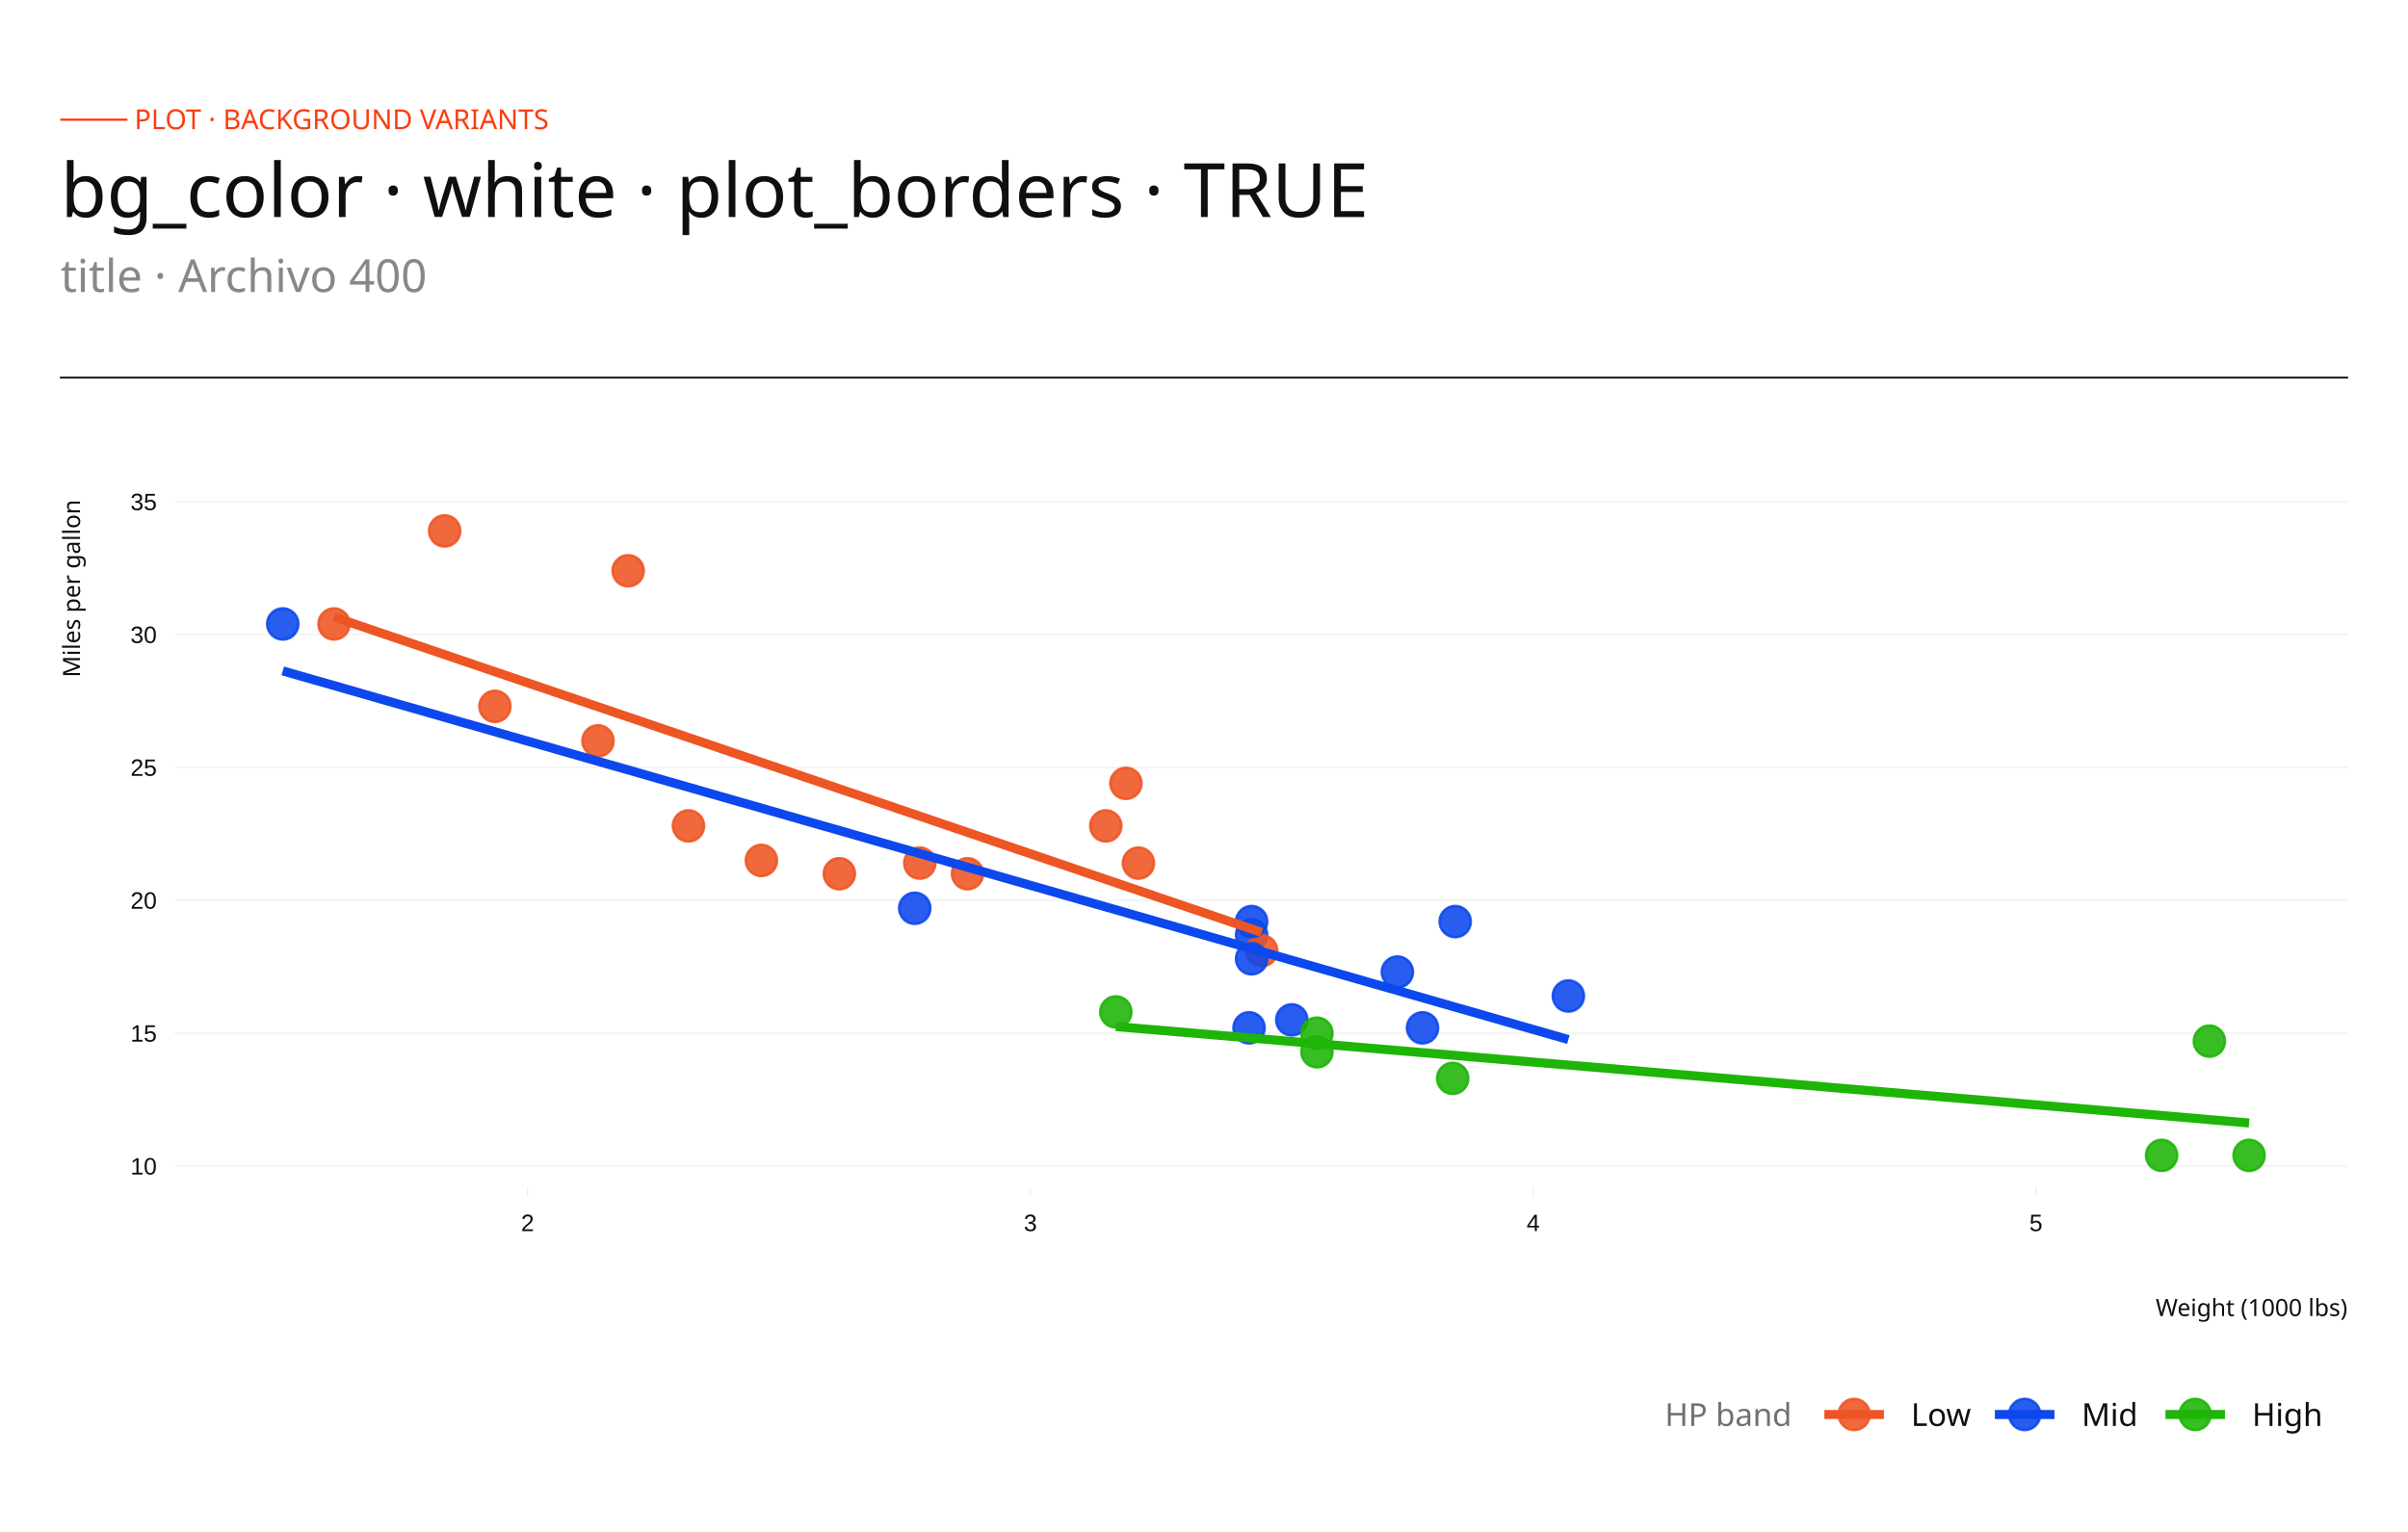
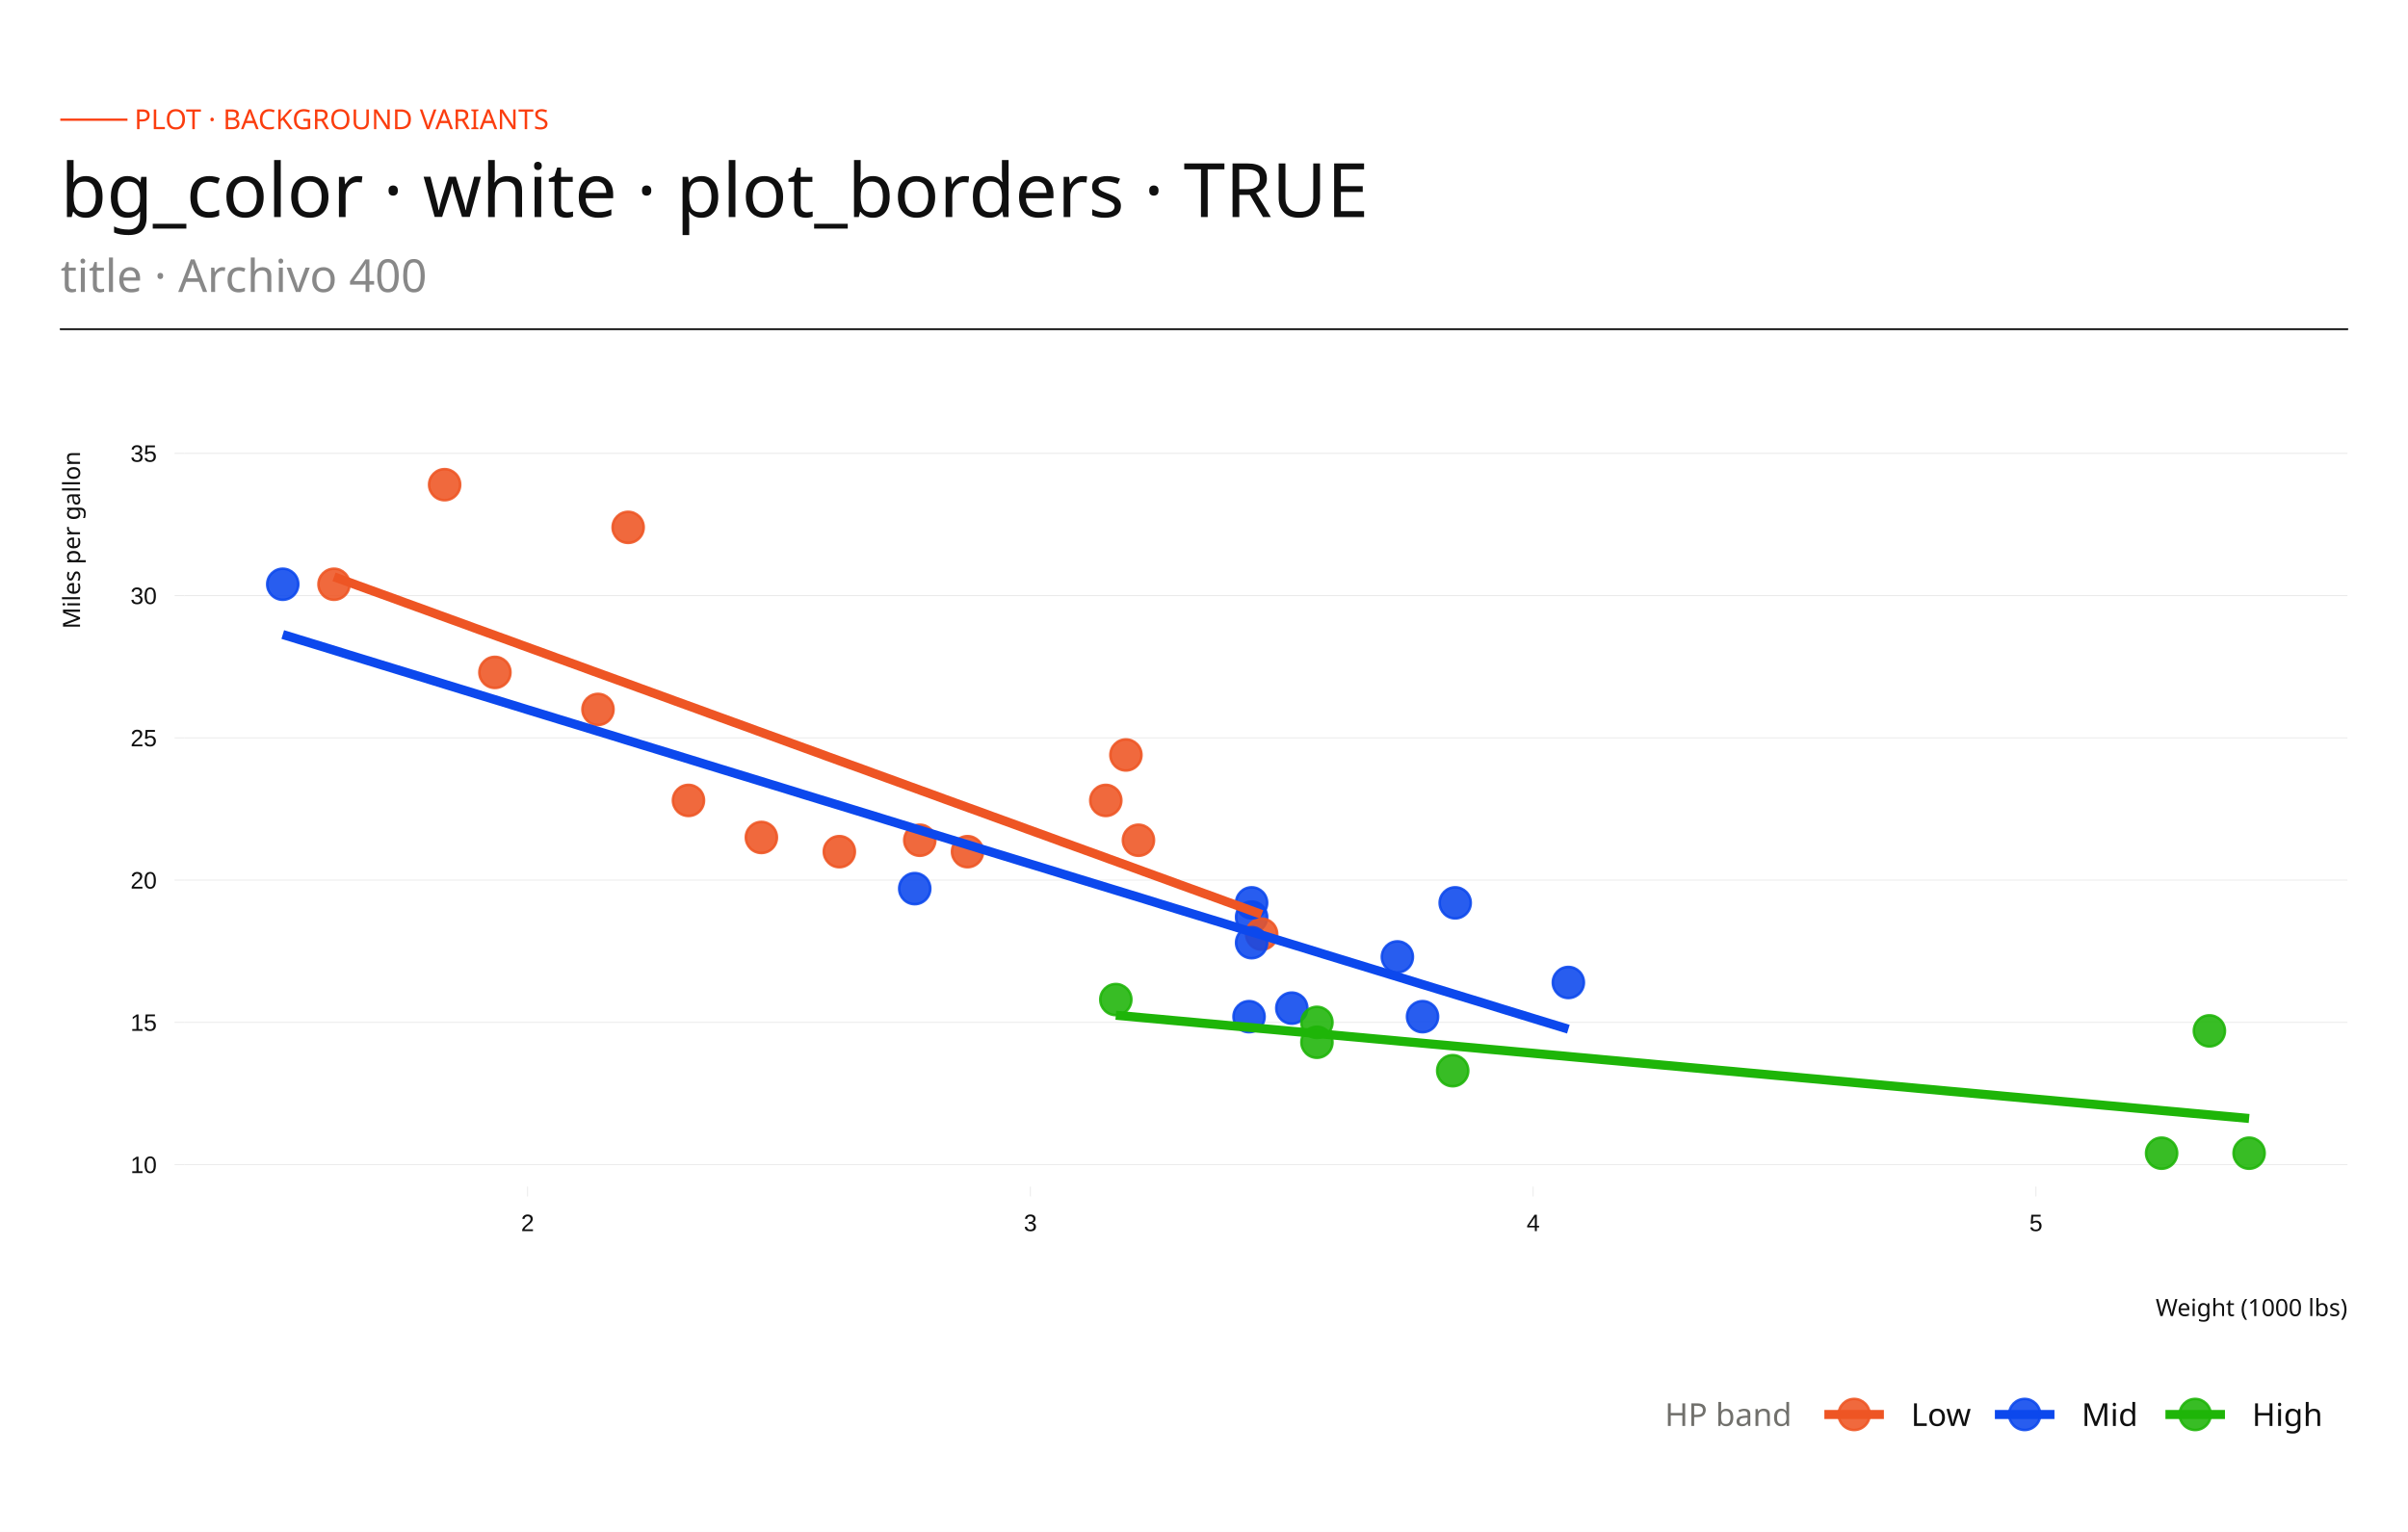
<svg xmlns="http://www.w3.org/2000/svg" width="396.00pt" height="252.00pt" viewBox="0 0 396.00 252.00">
  <g class="svglite">
    <defs>
      <style type="text/css">
    .svglite line, .svglite polyline, .svglite polygon, .svglite path, .svglite rect, .svglite circle {
      fill: none;
      stroke: #000000;
      stroke-linecap: round;
      stroke-linejoin: round;
      stroke-miterlimit: 10.00;
    }
    .svglite text {
      white-space: pre;
    }
    .svglite g.glyphgroup path {
      fill: inherit;
      stroke: none;
    }
  </style>
    </defs>
    <rect width="100%" height="100%" style="stroke: none; fill: none;" />
    <defs>
      <clipPath id="cpMC4wMHwzOTYuMDB8MC4wMHwyNTIuMDA=">
        <rect x="0.00" y="0.00" width="396.00" height="252.00" />
      </clipPath>
    </defs>
    <g clip-path="url(#cpMC4wMHwzOTYuMDB8MC4wMHwyNTIuMDA=)">
      <rect x="0.00" y="0.00" width="396.00" height="252.00" style="stroke-width: 0.63; stroke: none; fill: #FFFFFF;" />
    </g>
    <defs>
-       <clipPath id="cpMzAuMzN8Mzg2LjA0fDgyLjIwfDE5NS4yMA==">
-         <rect x="30.33" y="82.20" width="355.71" height="113.00" />
+       <clipPath id="cpMzAuMzN8Mzg2LjA0fDc0LjIzfDE5NS4yMA==">
+         <rect x="30.33" y="74.23" width="355.71" height="120.97" />
      </clipPath>
    </defs>
-     <g clip-path="url(#cpMzAuMzN8Mzg2LjA0fDgyLjIwfDE5NS4yMA==)">
-       <rect x="30.33" y="82.20" width="355.71" height="113.00" style="stroke-width: 0.63; stroke: none; fill: #FFFFFF;" />
-       <polyline points="30.33,191.81 386.04,191.81 " style="stroke-width: 0.15; stroke: #E9E9E9; stroke-linecap: butt;" />
-       <polyline points="30.33,169.96 386.04,169.96 " style="stroke-width: 0.15; stroke: #E9E9E9; stroke-linecap: butt;" />
-       <polyline points="30.33,148.10 386.04,148.10 " style="stroke-width: 0.15; stroke: #E9E9E9; stroke-linecap: butt;" />
-       <polyline points="30.33,126.24 386.04,126.24 " style="stroke-width: 0.15; stroke: #E9E9E9; stroke-linecap: butt;" />
-       <polyline points="30.33,104.38 386.04,104.38 " style="stroke-width: 0.15; stroke: #E9E9E9; stroke-linecap: butt;" />
-       <polyline points="30.33,82.53 386.04,82.53 " style="stroke-width: 0.15; stroke: #E9E9E9; stroke-linecap: butt;" />
-       <circle cx="138.03" cy="143.73" r="2.56" style="stroke-width: 0.42; stroke: #EE5524; stroke-opacity: 0.88; fill: #EE5524; fill-opacity: 0.88;" />
-       <circle cx="159.11" cy="143.73" r="2.56" style="stroke-width: 0.42; stroke: #EE5524; stroke-opacity: 0.88; fill: #EE5524; fill-opacity: 0.88;" />
-       <circle cx="113.22" cy="135.86" r="2.56" style="stroke-width: 0.42; stroke: #EE5524; stroke-opacity: 0.88; fill: #EE5524; fill-opacity: 0.88;" />
-       <circle cx="187.22" cy="141.98" r="2.56" style="stroke-width: 0.42; stroke: #EE5524; stroke-opacity: 0.88; fill: #EE5524; fill-opacity: 0.88;" />
-       <circle cx="205.83" cy="153.78" r="2.56" style="stroke-width: 0.42; stroke: #0C48ED; stroke-opacity: 0.88; fill: #0C48ED; fill-opacity: 0.88;" />
-       <circle cx="207.48" cy="156.40" r="2.56" style="stroke-width: 0.42; stroke: #EE5524; stroke-opacity: 0.88; fill: #EE5524; fill-opacity: 0.88;" />
-       <circle cx="216.57" cy="173.02" r="2.56" style="stroke-width: 0.42; stroke: #1EB508; stroke-opacity: 0.88; fill: #1EB508; fill-opacity: 0.88;" />
-       <circle cx="185.16" cy="128.86" r="2.56" style="stroke-width: 0.42; stroke: #EE5524; stroke-opacity: 0.88; fill: #EE5524; fill-opacity: 0.88;" />
-       <circle cx="181.85" cy="135.86" r="2.56" style="stroke-width: 0.42; stroke: #EE5524; stroke-opacity: 0.88; fill: #EE5524; fill-opacity: 0.88;" />
-       <circle cx="205.83" cy="151.60" r="2.56" style="stroke-width: 0.42; stroke: #0C48ED; stroke-opacity: 0.88; fill: #0C48ED; fill-opacity: 0.88;" />
-       <circle cx="205.83" cy="157.72" r="2.56" style="stroke-width: 0.42; stroke: #0C48ED; stroke-opacity: 0.88; fill: #0C48ED; fill-opacity: 0.88;" />
-       <circle cx="257.92" cy="163.84" r="2.56" style="stroke-width: 0.42; stroke: #0C48ED; stroke-opacity: 0.88; fill: #0C48ED; fill-opacity: 0.88;" />
-       <circle cx="229.80" cy="159.90" r="2.56" style="stroke-width: 0.42; stroke: #0C48ED; stroke-opacity: 0.88; fill: #0C48ED; fill-opacity: 0.88;" />
-       <circle cx="233.94" cy="169.08" r="2.56" style="stroke-width: 0.42; stroke: #0C48ED; stroke-opacity: 0.88; fill: #0C48ED; fill-opacity: 0.88;" />
-       <circle cx="355.48" cy="190.06" r="2.56" style="stroke-width: 0.42; stroke: #1EB508; stroke-opacity: 0.88; fill: #1EB508; fill-opacity: 0.88;" />
-       <circle cx="369.87" cy="190.06" r="2.56" style="stroke-width: 0.42; stroke: #1EB508; stroke-opacity: 0.88; fill: #1EB508; fill-opacity: 0.88;" />
-       <circle cx="363.34" cy="171.27" r="2.56" style="stroke-width: 0.42; stroke: #1EB508; stroke-opacity: 0.88; fill: #1EB508; fill-opacity: 0.88;" />
-       <circle cx="103.30" cy="93.89" r="2.56" style="stroke-width: 0.42; stroke: #EE5524; stroke-opacity: 0.88; fill: #EE5524; fill-opacity: 0.88;" />
-       <circle cx="54.93" cy="102.64" r="2.56" style="stroke-width: 0.42; stroke: #EE5524; stroke-opacity: 0.88; fill: #EE5524; fill-opacity: 0.88;" />
-       <circle cx="73.12" cy="87.34" r="2.56" style="stroke-width: 0.42; stroke: #EE5524; stroke-opacity: 0.88; fill: #EE5524; fill-opacity: 0.88;" />
-       <circle cx="125.21" cy="141.54" r="2.56" style="stroke-width: 0.42; stroke: #EE5524; stroke-opacity: 0.88; fill: #EE5524; fill-opacity: 0.88;" />
-       <circle cx="212.44" cy="167.77" r="2.56" style="stroke-width: 0.42; stroke: #0C48ED; stroke-opacity: 0.88; fill: #0C48ED; fill-opacity: 0.88;" />
-       <circle cx="205.41" cy="169.08" r="2.56" style="stroke-width: 0.42; stroke: #0C48ED; stroke-opacity: 0.88; fill: #0C48ED; fill-opacity: 0.88;" />
-       <circle cx="238.90" cy="177.39" r="2.56" style="stroke-width: 0.42; stroke: #1EB508; stroke-opacity: 0.88; fill: #1EB508; fill-opacity: 0.88;" />
-       <circle cx="239.31" cy="151.60" r="2.56" style="stroke-width: 0.42; stroke: #0C48ED; stroke-opacity: 0.88; fill: #0C48ED; fill-opacity: 0.88;" />
-       <circle cx="81.39" cy="116.19" r="2.56" style="stroke-width: 0.42; stroke: #EE5524; stroke-opacity: 0.88; fill: #EE5524; fill-opacity: 0.88;" />
-       <circle cx="98.34" cy="121.87" r="2.56" style="stroke-width: 0.42; stroke: #EE5524; stroke-opacity: 0.88; fill: #EE5524; fill-opacity: 0.88;" />
-       <circle cx="46.50" cy="102.64" r="2.56" style="stroke-width: 0.42; stroke: #0C48ED; stroke-opacity: 0.88; fill: #0C48ED; fill-opacity: 0.88;" />
-       <circle cx="183.50" cy="166.46" r="2.56" style="stroke-width: 0.42; stroke: #1EB508; stroke-opacity: 0.88; fill: #1EB508; fill-opacity: 0.88;" />
-       <circle cx="150.43" cy="149.41" r="2.56" style="stroke-width: 0.42; stroke: #0C48ED; stroke-opacity: 0.88; fill: #0C48ED; fill-opacity: 0.88;" />
-       <circle cx="216.57" cy="169.96" r="2.56" style="stroke-width: 0.42; stroke: #1EB508; stroke-opacity: 0.88; fill: #1EB508; fill-opacity: 0.88;" />
-       <circle cx="151.26" cy="141.98" r="2.56" style="stroke-width: 0.42; stroke: #EE5524; stroke-opacity: 0.88; fill: #EE5524; fill-opacity: 0.88;" />
-       <polyline points="54.93,101.50 56.86,102.16 58.79,102.81 60.72,103.47 62.65,104.13 64.59,104.78 66.52,105.44 68.45,106.10 70.38,106.75 72.31,107.41 74.24,108.07 76.17,108.72 78.10,109.38 80.03,110.04 81.96,110.69 83.90,111.35 85.83,112.01 87.76,112.66 89.69,113.32 91.62,113.98 93.55,114.63 95.48,115.29 97.41,115.95 99.34,116.60 101.27,117.26 103.21,117.92 105.14,118.57 107.07,119.23 109.00,119.89 110.93,120.54 112.86,121.20 114.79,121.86 116.72,122.51 118.65,123.17 120.58,123.83 122.52,124.48 124.45,125.14 126.38,125.80 128.31,126.45 130.24,127.11 132.17,127.77 134.10,128.42 136.03,129.08 137.96,129.74 139.89,130.39 141.83,131.05 143.76,131.71 145.69,132.36 147.62,133.02 149.55,133.68 151.48,134.33 153.41,134.99 155.34,135.65 157.27,136.30 159.20,136.96 161.14,137.62 163.07,138.27 165.00,138.93 166.93,139.59 168.86,140.24 170.79,140.90 172.72,141.56 174.65,142.21 176.58,142.87 178.51,143.53 180.45,144.18 182.38,144.84 184.31,145.50 186.24,146.15 188.17,146.81 190.10,147.47 192.03,148.12 193.96,148.78 195.89,149.44 197.82,150.09 199.76,150.75 201.69,151.41 203.62,152.06 205.55,152.72 207.48,153.38 " style="stroke-width: 1.49; stroke: #EE5524; stroke-linecap: butt;" />
-       <polyline points="46.50,110.36 49.17,111.13 51.85,111.90 54.53,112.66 57.20,113.43 59.88,114.20 62.55,114.97 65.23,115.74 67.91,116.50 70.58,117.27 73.26,118.04 75.93,118.81 78.61,119.57 81.29,120.34 83.96,121.11 86.64,121.88 89.32,122.64 91.99,123.41 94.67,124.18 97.34,124.95 100.02,125.72 102.70,126.48 105.37,127.25 108.05,128.02 110.73,128.79 113.40,129.55 116.08,130.32 118.75,131.09 121.43,131.86 124.11,132.62 126.78,133.39 129.46,134.16 132.13,134.93 134.81,135.70 137.49,136.46 140.16,137.23 142.84,138.00 145.52,138.77 148.19,139.53 150.87,140.30 153.54,141.07 156.22,141.84 158.90,142.60 161.57,143.37 164.25,144.14 166.93,144.91 169.60,145.68 172.28,146.44 174.95,147.21 177.63,147.98 180.31,148.75 182.98,149.51 185.66,150.28 188.34,151.05 191.01,151.82 193.69,152.58 196.36,153.35 199.04,154.12 201.72,154.89 204.39,155.66 207.07,156.42 209.74,157.19 212.42,157.96 215.10,158.73 217.77,159.49 220.45,160.26 223.13,161.03 225.80,161.80 228.48,162.56 231.15,163.33 233.83,164.10 236.51,164.87 239.18,165.64 241.86,166.40 244.54,167.17 247.21,167.94 249.89,168.71 252.56,169.47 255.24,170.24 257.92,171.01 " style="stroke-width: 1.49; stroke: #0C48ED; stroke-linecap: butt;" />
-       <polyline points="183.50,168.87 185.86,169.07 188.22,169.27 190.58,169.47 192.94,169.67 195.30,169.87 197.66,170.07 200.02,170.27 202.37,170.47 204.73,170.67 207.09,170.87 209.45,171.07 211.81,171.28 214.17,171.48 216.53,171.68 218.89,171.88 221.25,172.08 223.61,172.28 225.97,172.48 228.32,172.68 230.68,172.88 233.04,173.08 235.40,173.28 237.76,173.48 240.12,173.68 242.48,173.89 244.84,174.09 247.20,174.29 249.56,174.49 251.91,174.69 254.27,174.89 256.63,175.09 258.99,175.29 261.35,175.49 263.71,175.69 266.07,175.89 268.43,176.09 270.79,176.30 273.15,176.50 275.51,176.70 277.86,176.90 280.22,177.10 282.58,177.30 284.94,177.50 287.30,177.70 289.66,177.90 292.02,178.10 294.38,178.30 296.74,178.50 299.10,178.70 301.46,178.91 303.81,179.11 306.17,179.31 308.53,179.51 310.89,179.71 313.25,179.91 315.61,180.11 317.97,180.31 320.33,180.51 322.69,180.71 325.05,180.91 327.41,181.11 329.76,181.31 332.12,181.52 334.48,181.72 336.84,181.92 339.20,182.12 341.56,182.32 343.92,182.52 346.28,182.72 348.64,182.92 351.00,183.12 353.36,183.32 355.71,183.52 358.07,183.72 360.43,183.92 362.79,184.13 365.15,184.33 367.51,184.53 369.87,184.73 " style="stroke-width: 1.49; stroke: #1EB508; stroke-linecap: butt;" />
+     <g clip-path="url(#cpMzAuMzN8Mzg2LjA0fDc0LjIzfDE5NS4yMA==)">
+       <rect x="30.33" y="74.23" width="355.71" height="120.97" style="stroke-width: 0.63; stroke: none; fill: #FFFFFF;" />
+       <polyline points="30.33,191.57 386.04,191.57 " style="stroke-width: 0.15; stroke: #E9E9E9; stroke-linecap: butt;" />
+       <polyline points="30.33,168.18 386.04,168.18 " style="stroke-width: 0.15; stroke: #E9E9E9; stroke-linecap: butt;" />
+       <polyline points="30.33,144.78 386.04,144.78 " style="stroke-width: 0.15; stroke: #E9E9E9; stroke-linecap: butt;" />
+       <polyline points="30.33,121.38 386.04,121.38 " style="stroke-width: 0.15; stroke: #E9E9E9; stroke-linecap: butt;" />
+       <polyline points="30.33,97.98 386.04,97.98 " style="stroke-width: 0.15; stroke: #E9E9E9; stroke-linecap: butt;" />
+       <polyline points="30.33,74.58 386.04,74.58 " style="stroke-width: 0.15; stroke: #E9E9E9; stroke-linecap: butt;" />
+       <circle cx="138.03" cy="140.10" r="2.56" style="stroke-width: 0.42; stroke: #EE5524; stroke-opacity: 0.88; fill: #EE5524; fill-opacity: 0.88;" />
+       <circle cx="159.11" cy="140.10" r="2.56" style="stroke-width: 0.42; stroke: #EE5524; stroke-opacity: 0.88; fill: #EE5524; fill-opacity: 0.88;" />
+       <circle cx="113.22" cy="131.67" r="2.56" style="stroke-width: 0.42; stroke: #EE5524; stroke-opacity: 0.88; fill: #EE5524; fill-opacity: 0.88;" />
+       <circle cx="187.22" cy="138.22" r="2.56" style="stroke-width: 0.42; stroke: #EE5524; stroke-opacity: 0.88; fill: #EE5524; fill-opacity: 0.88;" />
+       <circle cx="205.83" cy="150.86" r="2.56" style="stroke-width: 0.42; stroke: #0C48ED; stroke-opacity: 0.88; fill: #0C48ED; fill-opacity: 0.88;" />
+       <circle cx="207.48" cy="153.67" r="2.56" style="stroke-width: 0.42; stroke: #EE5524; stroke-opacity: 0.88; fill: #EE5524; fill-opacity: 0.88;" />
+       <circle cx="216.57" cy="171.45" r="2.56" style="stroke-width: 0.42; stroke: #1EB508; stroke-opacity: 0.88; fill: #1EB508; fill-opacity: 0.88;" />
+       <circle cx="185.16" cy="124.19" r="2.56" style="stroke-width: 0.42; stroke: #EE5524; stroke-opacity: 0.88; fill: #EE5524; fill-opacity: 0.88;" />
+       <circle cx="181.85" cy="131.67" r="2.56" style="stroke-width: 0.42; stroke: #EE5524; stroke-opacity: 0.88; fill: #EE5524; fill-opacity: 0.88;" />
+       <circle cx="205.83" cy="148.52" r="2.56" style="stroke-width: 0.42; stroke: #0C48ED; stroke-opacity: 0.88; fill: #0C48ED; fill-opacity: 0.88;" />
+       <circle cx="205.83" cy="155.07" r="2.56" style="stroke-width: 0.42; stroke: #0C48ED; stroke-opacity: 0.88; fill: #0C48ED; fill-opacity: 0.88;" />
+       <circle cx="257.92" cy="161.62" r="2.56" style="stroke-width: 0.42; stroke: #0C48ED; stroke-opacity: 0.88; fill: #0C48ED; fill-opacity: 0.88;" />
+       <circle cx="229.80" cy="157.41" r="2.56" style="stroke-width: 0.42; stroke: #0C48ED; stroke-opacity: 0.88; fill: #0C48ED; fill-opacity: 0.88;" />
+       <circle cx="233.94" cy="167.24" r="2.56" style="stroke-width: 0.42; stroke: #0C48ED; stroke-opacity: 0.88; fill: #0C48ED; fill-opacity: 0.88;" />
+       <circle cx="355.48" cy="189.70" r="2.56" style="stroke-width: 0.42; stroke: #1EB508; stroke-opacity: 0.88; fill: #1EB508; fill-opacity: 0.88;" />
+       <circle cx="369.87" cy="189.70" r="2.56" style="stroke-width: 0.42; stroke: #1EB508; stroke-opacity: 0.88; fill: #1EB508; fill-opacity: 0.88;" />
+       <circle cx="363.34" cy="169.58" r="2.56" style="stroke-width: 0.42; stroke: #1EB508; stroke-opacity: 0.88; fill: #1EB508; fill-opacity: 0.88;" />
+       <circle cx="103.30" cy="86.75" r="2.56" style="stroke-width: 0.42; stroke: #EE5524; stroke-opacity: 0.88; fill: #EE5524; fill-opacity: 0.88;" />
+       <circle cx="54.93" cy="96.11" r="2.56" style="stroke-width: 0.42; stroke: #EE5524; stroke-opacity: 0.88; fill: #EE5524; fill-opacity: 0.88;" />
+       <circle cx="73.12" cy="79.73" r="2.56" style="stroke-width: 0.42; stroke: #EE5524; stroke-opacity: 0.88; fill: #EE5524; fill-opacity: 0.88;" />
+       <circle cx="125.21" cy="137.76" r="2.56" style="stroke-width: 0.42; stroke: #EE5524; stroke-opacity: 0.88; fill: #EE5524; fill-opacity: 0.88;" />
+       <circle cx="212.44" cy="165.84" r="2.56" style="stroke-width: 0.42; stroke: #0C48ED; stroke-opacity: 0.88; fill: #0C48ED; fill-opacity: 0.88;" />
+       <circle cx="205.41" cy="167.24" r="2.56" style="stroke-width: 0.42; stroke: #0C48ED; stroke-opacity: 0.88; fill: #0C48ED; fill-opacity: 0.88;" />
+       <circle cx="238.90" cy="176.13" r="2.56" style="stroke-width: 0.42; stroke: #1EB508; stroke-opacity: 0.88; fill: #1EB508; fill-opacity: 0.88;" />
+       <circle cx="239.31" cy="148.52" r="2.56" style="stroke-width: 0.42; stroke: #0C48ED; stroke-opacity: 0.88; fill: #0C48ED; fill-opacity: 0.88;" />
+       <circle cx="81.39" cy="110.61" r="2.56" style="stroke-width: 0.42; stroke: #EE5524; stroke-opacity: 0.88; fill: #EE5524; fill-opacity: 0.88;" />
+       <circle cx="98.34" cy="116.70" r="2.56" style="stroke-width: 0.42; stroke: #EE5524; stroke-opacity: 0.88; fill: #EE5524; fill-opacity: 0.88;" />
+       <circle cx="46.50" cy="96.11" r="2.56" style="stroke-width: 0.42; stroke: #0C48ED; stroke-opacity: 0.88; fill: #0C48ED; fill-opacity: 0.88;" />
+       <circle cx="183.50" cy="164.43" r="2.56" style="stroke-width: 0.42; stroke: #1EB508; stroke-opacity: 0.88; fill: #1EB508; fill-opacity: 0.88;" />
+       <circle cx="150.43" cy="146.18" r="2.56" style="stroke-width: 0.42; stroke: #0C48ED; stroke-opacity: 0.88; fill: #0C48ED; fill-opacity: 0.88;" />
+       <circle cx="216.57" cy="168.18" r="2.56" style="stroke-width: 0.42; stroke: #1EB508; stroke-opacity: 0.88; fill: #1EB508; fill-opacity: 0.88;" />
+       <circle cx="151.26" cy="138.22" r="2.56" style="stroke-width: 0.42; stroke: #EE5524; stroke-opacity: 0.88; fill: #EE5524; fill-opacity: 0.88;" />
+       <polyline points="54.93,94.89 56.86,95.59 58.79,96.30 60.72,97.00 62.65,97.70 64.59,98.40 66.52,99.11 68.45,99.81 70.38,100.51 72.31,101.22 74.24,101.92 76.17,102.62 78.10,103.33 80.03,104.03 81.96,104.73 83.90,105.43 85.83,106.14 87.76,106.84 89.69,107.54 91.62,108.25 93.55,108.95 95.48,109.65 97.41,110.36 99.34,111.06 101.27,111.76 103.21,112.46 105.14,113.17 107.07,113.87 109.00,114.57 110.93,115.28 112.86,115.98 114.79,116.68 116.72,117.39 118.65,118.09 120.58,118.79 122.52,119.49 124.45,120.20 126.38,120.90 128.31,121.60 130.24,122.31 132.17,123.01 134.10,123.71 136.03,124.42 137.96,125.12 139.89,125.82 141.83,126.52 143.76,127.23 145.69,127.93 147.62,128.63 149.55,129.34 151.48,130.04 153.41,130.74 155.34,131.45 157.27,132.15 159.20,132.85 161.14,133.55 163.07,134.26 165.00,134.96 166.93,135.66 168.86,136.37 170.79,137.07 172.72,137.77 174.65,138.48 176.58,139.18 178.51,139.88 180.45,140.58 182.38,141.29 184.31,141.99 186.24,142.69 188.17,143.40 190.10,144.10 192.03,144.80 193.96,145.51 195.89,146.21 197.82,146.91 199.76,147.61 201.69,148.32 203.62,149.02 205.55,149.72 207.48,150.43 " style="stroke-width: 1.49; stroke: #EE5524; stroke-linecap: butt;" />
+       <polyline points="46.50,104.38 49.17,105.20 51.85,106.02 54.53,106.84 57.20,107.67 59.88,108.49 62.55,109.31 65.23,110.13 67.91,110.95 70.58,111.77 73.26,112.60 75.93,113.42 78.61,114.24 81.29,115.06 83.96,115.88 86.64,116.71 89.32,117.53 91.99,118.35 94.67,119.17 97.34,119.99 100.02,120.81 102.70,121.64 105.37,122.46 108.05,123.28 110.73,124.10 113.40,124.92 116.08,125.75 118.75,126.57 121.43,127.39 124.11,128.21 126.78,129.03 129.46,129.85 132.13,130.68 134.81,131.50 137.49,132.32 140.16,133.14 142.84,133.96 145.52,134.79 148.19,135.61 150.87,136.43 153.54,137.25 156.22,138.07 158.90,138.89 161.57,139.72 164.25,140.54 166.93,141.36 169.60,142.18 172.28,143.00 174.95,143.83 177.63,144.65 180.31,145.47 182.98,146.29 185.66,147.11 188.34,147.93 191.01,148.76 193.69,149.58 196.36,150.40 199.04,151.22 201.72,152.04 204.39,152.87 207.07,153.69 209.74,154.51 212.42,155.33 215.10,156.15 217.77,156.98 220.45,157.80 223.13,158.62 225.80,159.44 228.48,160.26 231.15,161.08 233.83,161.91 236.51,162.73 239.18,163.55 241.86,164.37 244.54,165.19 247.21,166.02 249.89,166.84 252.56,167.66 255.24,168.48 257.92,169.30 " style="stroke-width: 1.49; stroke: #0C48ED; stroke-linecap: butt;" />
+       <polyline points="183.50,167.01 185.86,167.22 188.22,167.44 190.58,167.65 192.94,167.87 195.30,168.08 197.66,168.30 200.02,168.51 202.37,168.73 204.73,168.94 207.09,169.16 209.45,169.37 211.81,169.59 214.17,169.80 216.53,170.02 218.89,170.23 221.25,170.45 223.61,170.66 225.97,170.88 228.32,171.09 230.68,171.31 233.04,171.52 235.40,171.74 237.76,171.95 240.12,172.17 242.48,172.38 244.84,172.60 247.20,172.81 249.56,173.03 251.91,173.24 254.27,173.46 256.63,173.67 258.99,173.89 261.35,174.10 263.71,174.32 266.07,174.53 268.43,174.75 270.79,174.96 273.15,175.18 275.51,175.39 277.86,175.61 280.22,175.82 282.58,176.04 284.94,176.25 287.30,176.47 289.66,176.68 292.02,176.90 294.38,177.11 296.74,177.33 299.10,177.54 301.46,177.76 303.81,177.97 306.17,178.19 308.53,178.40 310.89,178.62 313.25,178.83 315.61,179.05 317.97,179.26 320.33,179.48 322.69,179.69 325.05,179.91 327.41,180.12 329.76,180.34 332.12,180.55 334.48,180.77 336.84,180.98 339.20,181.20 341.56,181.41 343.92,181.62 346.28,181.84 348.64,182.05 351.00,182.27 353.36,182.48 355.71,182.70 358.07,182.91 360.43,183.13 362.79,183.34 365.15,183.56 367.51,183.77 369.87,183.99 " style="stroke-width: 1.49; stroke: #1EB508; stroke-linecap: butt;" />
    </g>
    <g clip-path="url(#cpMC4wMHwzOTYuMDB8MC4wMHwyNTIuMDA=)">
-       <text x="25.79" y="193.21" text-anchor="end" style="font-size: 3.90px;fill: #0F0F0F; font-family: &quot;Arial&quot;;" textLength="4.31px" lengthAdjust="spacingAndGlyphs">10</text>
-       <text x="25.79" y="171.35" text-anchor="end" style="font-size: 3.90px;fill: #0F0F0F; font-family: &quot;Arial&quot;;" textLength="4.31px" lengthAdjust="spacingAndGlyphs">15</text>
-       <text x="25.79" y="149.49" text-anchor="end" style="font-size: 3.90px;fill: #0F0F0F; font-family: &quot;Arial&quot;;" textLength="4.31px" lengthAdjust="spacingAndGlyphs">20</text>
-       <text x="25.79" y="127.63" text-anchor="end" style="font-size: 3.90px;fill: #0F0F0F; font-family: &quot;Arial&quot;;" textLength="4.31px" lengthAdjust="spacingAndGlyphs">25</text>
-       <text x="25.79" y="105.78" text-anchor="end" style="font-size: 3.90px;fill: #0F0F0F; font-family: &quot;Arial&quot;;" textLength="4.31px" lengthAdjust="spacingAndGlyphs">30</text>
-       <text x="25.79" y="83.92" text-anchor="end" style="font-size: 3.90px;fill: #0F0F0F; font-family: &quot;Arial&quot;;" textLength="4.31px" lengthAdjust="spacingAndGlyphs">35</text>
-       <polyline points="28.71,191.81 30.33,191.81 " style="stroke-width: 0.15; stroke: #E9E9E9; stroke-linecap: butt;" />
-       <polyline points="28.71,169.96 30.33,169.96 " style="stroke-width: 0.15; stroke: #E9E9E9; stroke-linecap: butt;" />
-       <polyline points="28.71,148.10 30.33,148.10 " style="stroke-width: 0.15; stroke: #E9E9E9; stroke-linecap: butt;" />
-       <polyline points="28.71,126.24 30.33,126.24 " style="stroke-width: 0.15; stroke: #E9E9E9; stroke-linecap: butt;" />
-       <polyline points="28.71,104.38 30.33,104.38 " style="stroke-width: 0.15; stroke: #E9E9E9; stroke-linecap: butt;" />
-       <polyline points="28.71,82.53 30.33,82.53 " style="stroke-width: 0.15; stroke: #E9E9E9; stroke-linecap: butt;" />
+       <text x="25.79" y="192.97" text-anchor="end" style="font-size: 3.90px;fill: #0F0F0F; font-family: &quot;Arial&quot;;" textLength="4.31px" lengthAdjust="spacingAndGlyphs">10</text>
+       <text x="25.79" y="169.57" text-anchor="end" style="font-size: 3.90px;fill: #0F0F0F; font-family: &quot;Arial&quot;;" textLength="4.31px" lengthAdjust="spacingAndGlyphs">15</text>
+       <text x="25.79" y="146.17" text-anchor="end" style="font-size: 3.90px;fill: #0F0F0F; font-family: &quot;Arial&quot;;" textLength="4.31px" lengthAdjust="spacingAndGlyphs">20</text>
+       <text x="25.79" y="122.77" text-anchor="end" style="font-size: 3.90px;fill: #0F0F0F; font-family: &quot;Arial&quot;;" textLength="4.31px" lengthAdjust="spacingAndGlyphs">25</text>
+       <text x="25.79" y="99.37" text-anchor="end" style="font-size: 3.90px;fill: #0F0F0F; font-family: &quot;Arial&quot;;" textLength="4.31px" lengthAdjust="spacingAndGlyphs">30</text>
+       <text x="25.79" y="75.97" text-anchor="end" style="font-size: 3.90px;fill: #0F0F0F; font-family: &quot;Arial&quot;;" textLength="4.31px" lengthAdjust="spacingAndGlyphs">35</text>
+       <polyline points="28.71,191.57 30.33,191.57 " style="stroke-width: 0.15; stroke: #E9E9E9; stroke-linecap: butt;" />
+       <polyline points="28.71,168.18 30.33,168.18 " style="stroke-width: 0.15; stroke: #E9E9E9; stroke-linecap: butt;" />
+       <polyline points="28.71,144.78 30.33,144.78 " style="stroke-width: 0.15; stroke: #E9E9E9; stroke-linecap: butt;" />
+       <polyline points="28.71,121.38 30.33,121.38 " style="stroke-width: 0.15; stroke: #E9E9E9; stroke-linecap: butt;" />
+       <polyline points="28.71,97.98 30.33,97.98 " style="stroke-width: 0.15; stroke: #E9E9E9; stroke-linecap: butt;" />
+       <polyline points="28.71,74.58 30.33,74.58 " style="stroke-width: 0.15; stroke: #E9E9E9; stroke-linecap: butt;" />
      <polyline points="86.76,196.82 86.76,195.20 " style="stroke-width: 0.15; stroke: #E9E9E9; stroke-linecap: butt;" />
      <polyline points="169.45,196.82 169.45,195.20 " style="stroke-width: 0.15; stroke: #E9E9E9; stroke-linecap: butt;" />
      <polyline points="252.13,196.82 252.13,195.20 " style="stroke-width: 0.15; stroke: #E9E9E9; stroke-linecap: butt;" />
      <polyline points="334.81,196.82 334.81,195.20 " style="stroke-width: 0.15; stroke: #E9E9E9; stroke-linecap: butt;" />
      <text x="86.76" y="202.52" text-anchor="middle" style="font-size: 3.90px;fill: #0F0F0F; font-family: &quot;Arial&quot;;" textLength="2.16px" lengthAdjust="spacingAndGlyphs">2</text>
      <text x="169.45" y="202.52" text-anchor="middle" style="font-size: 3.90px;fill: #0F0F0F; font-family: &quot;Arial&quot;;" textLength="2.16px" lengthAdjust="spacingAndGlyphs">3</text>
      <text x="252.13" y="202.52" text-anchor="middle" style="font-size: 3.90px;fill: #0F0F0F; font-family: &quot;Arial&quot;;" textLength="2.16px" lengthAdjust="spacingAndGlyphs">4</text>
      <text x="334.81" y="202.52" text-anchor="middle" style="font-size: 3.90px;fill: #0F0F0F; font-family: &quot;Arial&quot;;" textLength="2.16px" lengthAdjust="spacingAndGlyphs">5</text>
      <text x="386.04" y="216.49" text-anchor="end" style="font-size: 3.90px; font-weight: 100;fill: #0F0F0F; font-family: &quot;JetBrains Mono&quot;;" textLength="39.58px" lengthAdjust="spacingAndGlyphs">Weight (1000 lbs)</text>
-       <text transform="translate(13.16,82.20) rotate(-90)" text-anchor="end" style="font-size: 3.90px; font-weight: 100;fill: #0F0F0F; font-family: &quot;JetBrains Mono&quot;;" textLength="37.25px" lengthAdjust="spacingAndGlyphs">Miles per gallon</text>
+       <text transform="translate(13.16,74.23) rotate(-90)" text-anchor="end" style="font-size: 3.90px; font-weight: 100;fill: #0F0F0F; font-family: &quot;JetBrains Mono&quot;;" textLength="37.25px" lengthAdjust="spacingAndGlyphs">Miles per gallon</text>
      <rect x="270.56" y="223.32" width="115.48" height="18.72" style="stroke-width: 0.75; stroke: none;" />
      <rect x="270.56" y="223.32" width="115.48" height="18.72" style="stroke-width: 0.63; stroke: none; fill: #FFFFFF;" />
      <text x="273.79" y="234.57" style="font-size: 5.20px;fill: #71706C; font-family: &quot;JetBrains Mono&quot;;" textLength="21.77px" lengthAdjust="spacingAndGlyphs">HP band</text>
      <rect x="298.80" y="226.56" width="12.24" height="12.24" style="stroke-width: 0.63; stroke: none; fill: #FFFFFF;" />
      <circle cx="304.92" cy="232.68" r="2.56" style="stroke-width: 0.42; stroke: #EE5524; stroke-opacity: 0.88; fill: #EE5524; fill-opacity: 0.88;" />
      <line x1="300.02" y1="232.68" x2="309.81" y2="232.68" style="stroke-width: 1.49; stroke: #EE5524; stroke-linecap: butt;" />
      <rect x="326.84" y="226.56" width="12.24" height="12.24" style="stroke-width: 0.63; stroke: none; fill: #FFFFFF;" />
      <circle cx="332.96" cy="232.68" r="2.56" style="stroke-width: 0.42; stroke: #0C48ED; stroke-opacity: 0.88; fill: #0C48ED; fill-opacity: 0.88;" />
      <line x1="328.06" y1="232.68" x2="337.86" y2="232.68" style="stroke-width: 1.49; stroke: #0C48ED; stroke-linecap: butt;" />
      <rect x="354.88" y="226.56" width="12.24" height="12.24" style="stroke-width: 0.63; stroke: none; fill: #FFFFFF;" />
      <circle cx="361.00" cy="232.68" r="2.56" style="stroke-width: 0.42; stroke: #1EB508; stroke-opacity: 0.88; fill: #1EB508; fill-opacity: 0.88;" />
      <line x1="356.11" y1="232.68" x2="365.90" y2="232.68" style="stroke-width: 1.49; stroke: #1EB508; stroke-linecap: butt;" />
      <text x="314.27" y="234.57" style="font-size: 5.20px;fill: #0F0F0F; font-family: &quot;JetBrains Mono&quot;;" textLength="9.33px" lengthAdjust="spacingAndGlyphs">Low</text>
      <text x="342.32" y="234.57" style="font-size: 5.20px;fill: #0F0F0F; font-family: &quot;JetBrains Mono&quot;;" textLength="9.33px" lengthAdjust="spacingAndGlyphs">Mid</text>
      <text x="370.36" y="234.57" style="font-size: 5.20px;fill: #0F0F0F; font-family: &quot;JetBrains Mono&quot;;" textLength="12.44px" lengthAdjust="spacingAndGlyphs">High</text>
      <text x="9.96" y="48.03" style="font-size: 7.47px;fill: #888888; font-family: &quot;Satoshi&quot;;" textLength="59.38px" lengthAdjust="spacingAndGlyphs">title · Archivo 400</text>
-       <polyline points="9.96,62.12 386.04,62.12 " style="stroke-width: 0.30; stroke: #0F0F0F;" />
+       <polyline points="9.96,54.15 386.04,54.15 " style="stroke-width: 0.30; stroke: #0F0F0F;" />
      <text x="9.96" y="35.70" style="font-size: 12.35px;fill: #0F0F0F; font-family: &quot;Archivo&quot;;" textLength="211.23px" lengthAdjust="spacingAndGlyphs">bg_color · white  ·  plot_borders · TRUE</text>
      <text x="9.96" y="21.25" style="font-size: 4.55px;fill: #FB3D0E; font-family: &quot;JetBrains Mono&quot;;" textLength="84.77px" lengthAdjust="spacingAndGlyphs">──── PLOT · BACKGROUND VARIANTS</text>
    </g>
  </g>
</svg>
